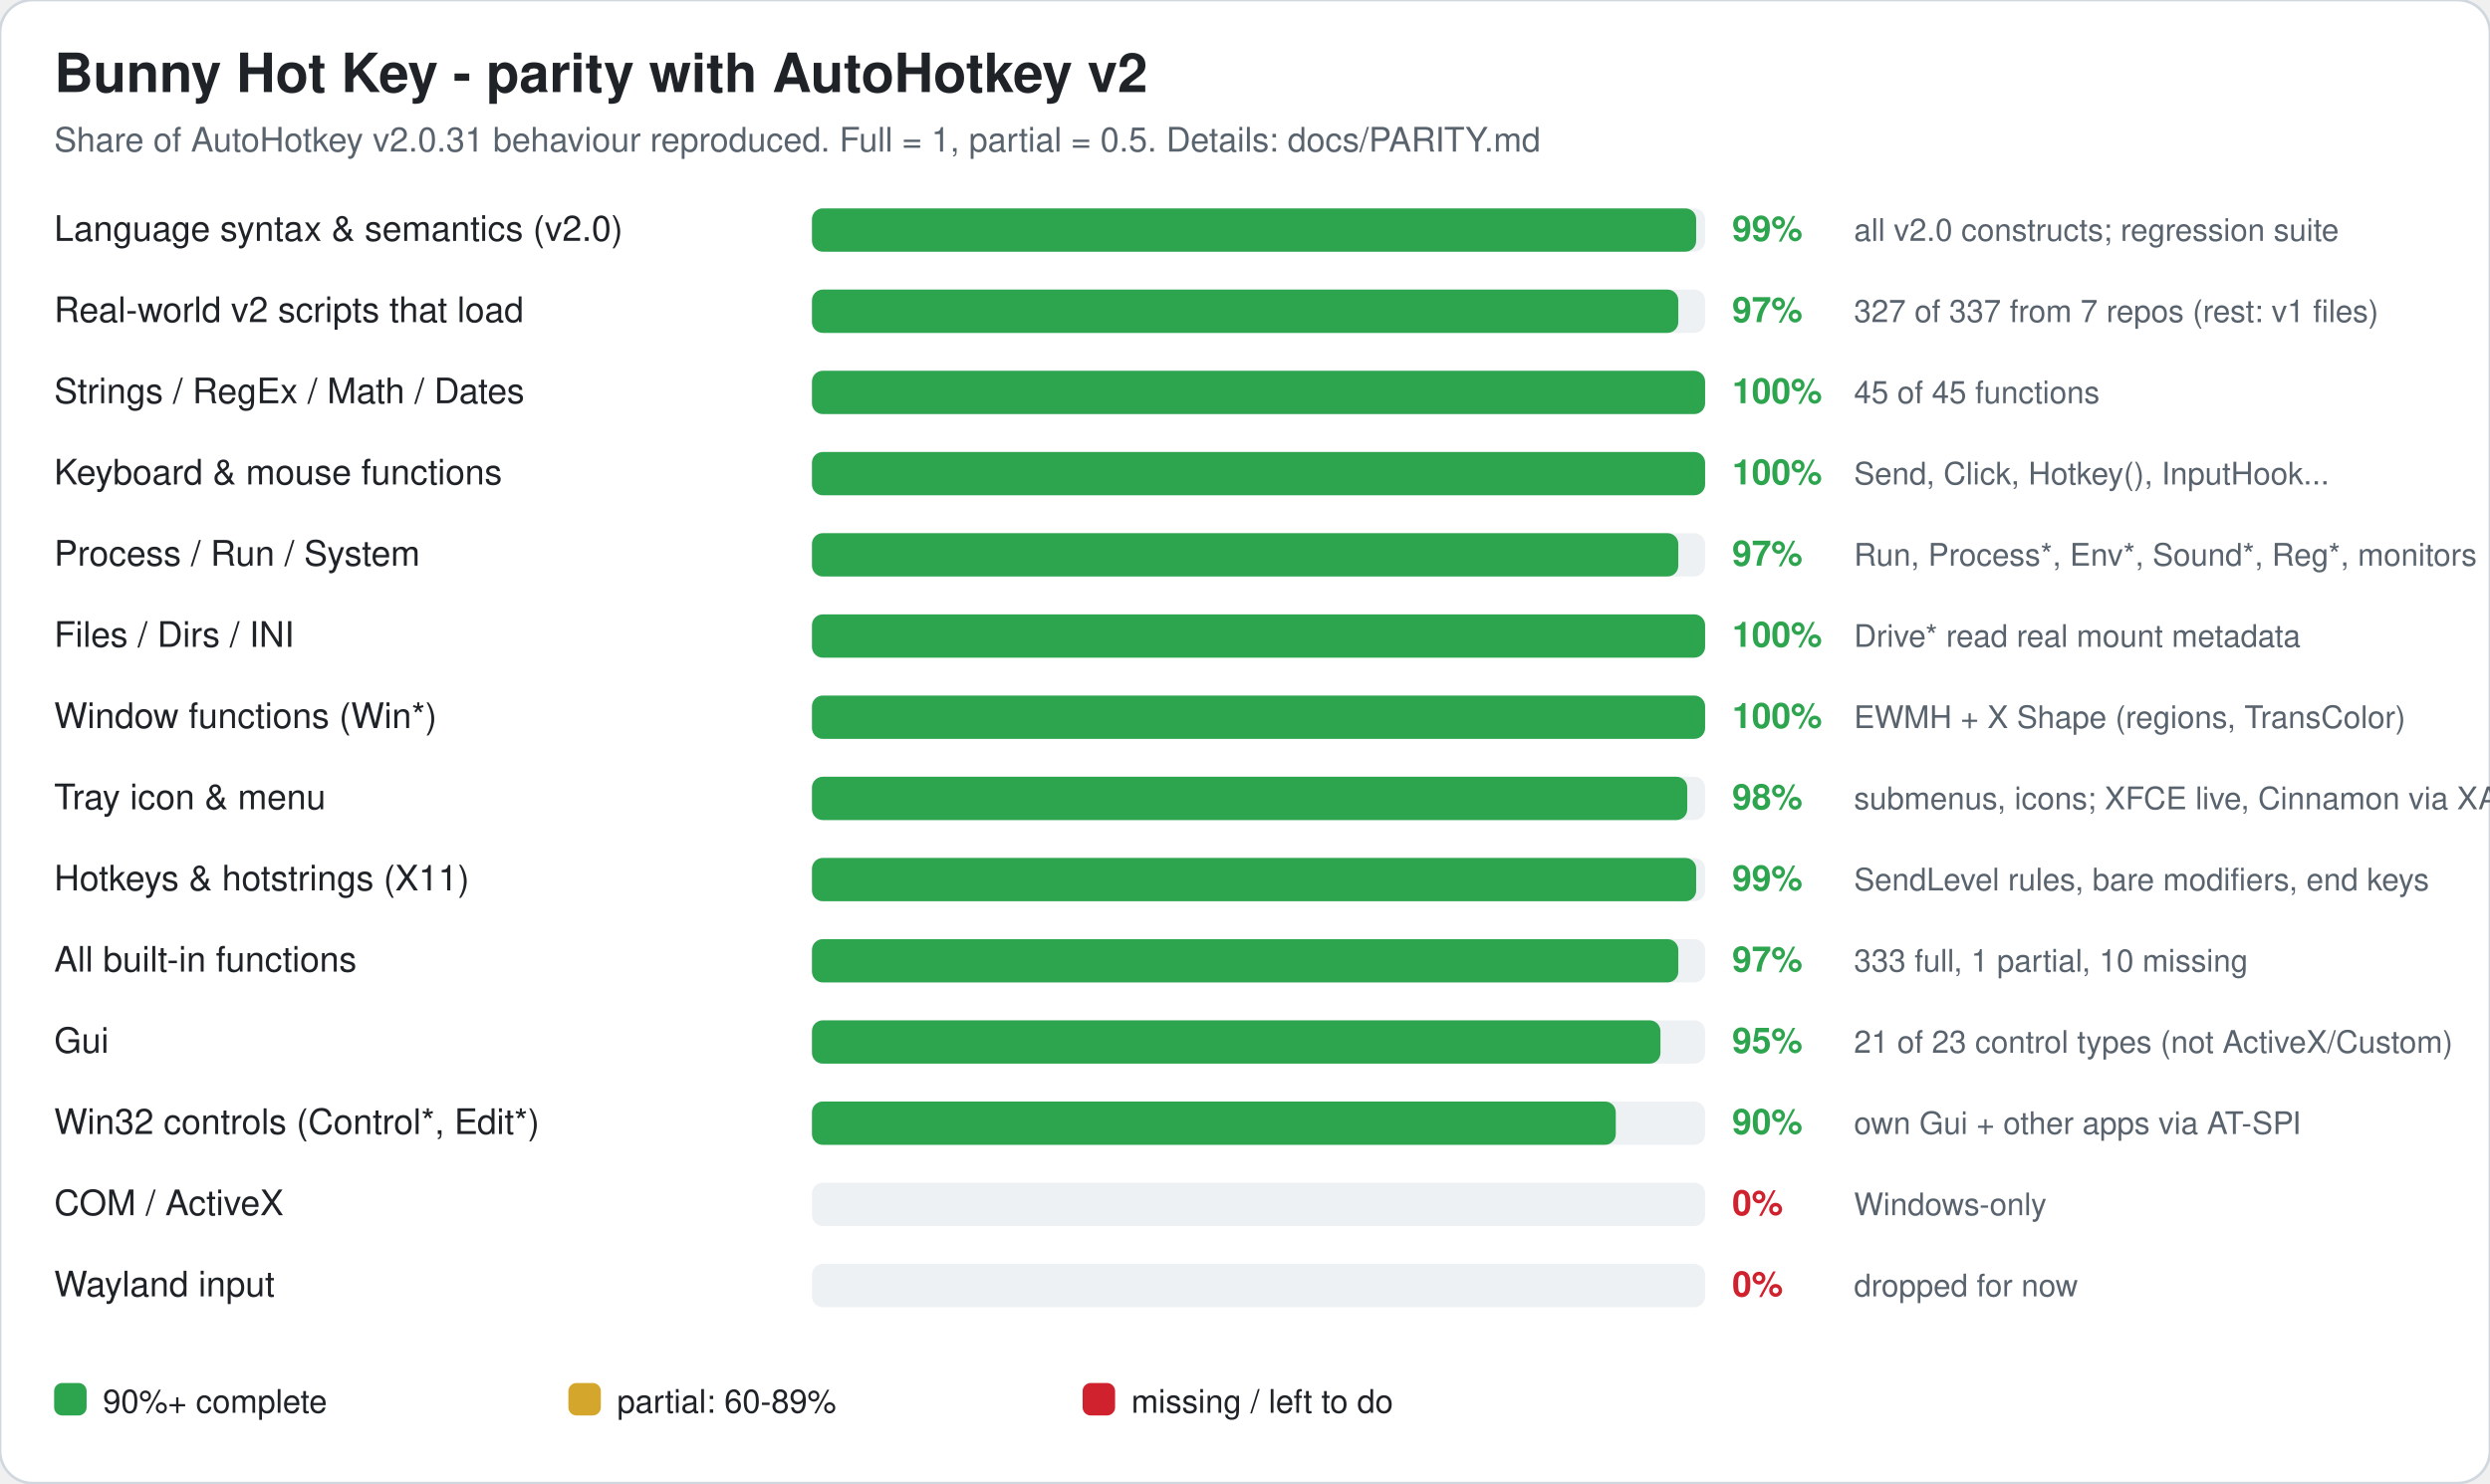
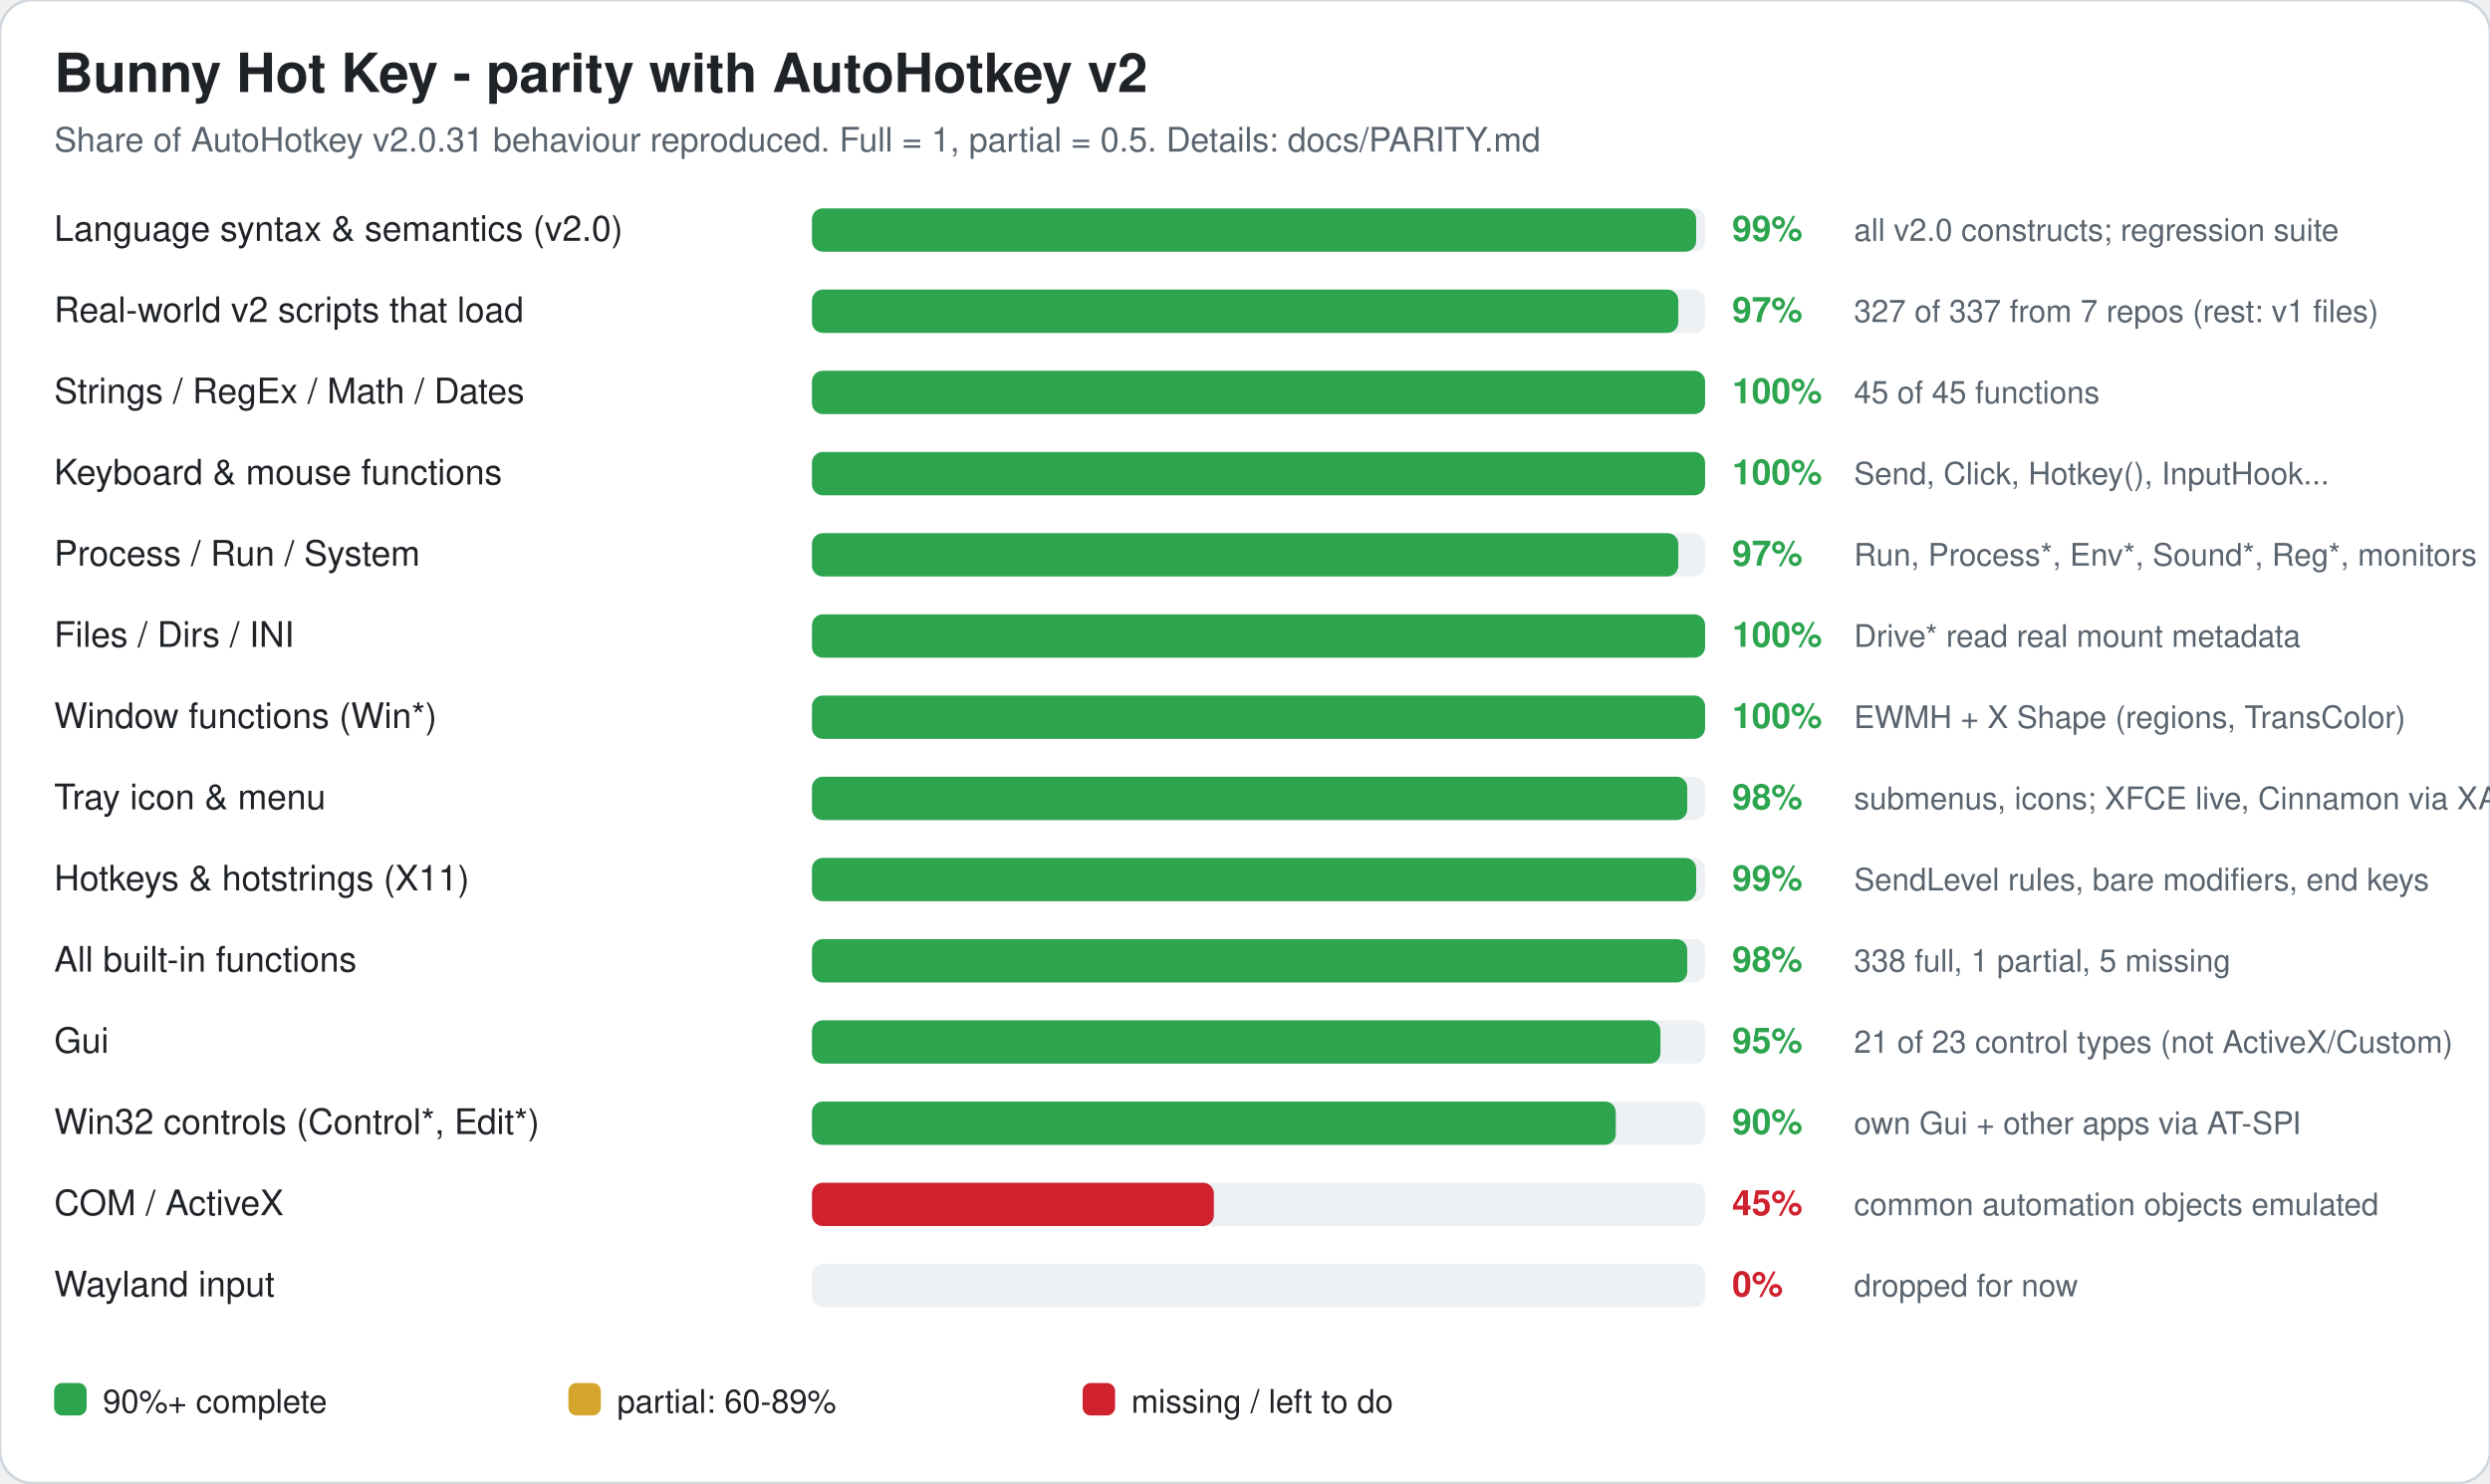
<svg xmlns="http://www.w3.org/2000/svg" width="920" height="548" viewBox="0 0 920 548" font-family="Segoe UI, Helvetica, Arial, sans-serif">
  <rect width="920" height="548" rx="12" fill="#ffffff" stroke="#d0d7de" />
  <text x="20" y="34" font-size="20" font-weight="700" fill="#1f2328">Bunny Hot Key - parity with AutoHotkey v2</text>
  <text x="20" y="56" font-size="12.5" fill="#59636e">Share of AutoHotkey v2.0.31 behaviour reproduced. Full = 1, partial = 0.5. Details: docs/PARITY.md</text>
  <text x="20" y="89" font-size="13" fill="#1f2328">Language syntax &amp; semantics (v2.0)</text>
  <rect x="300" y="77" width="330" height="16" rx="4" fill="#eef1f4" />
  <rect x="300" y="77" width="326.7" height="16" rx="4" fill="#2da44e" />
  <text x="640" y="89" font-size="13" font-weight="700" fill="#2da44e">99%</text>
  <text x="685" y="89" font-size="11.5" fill="#59636e">all v2.0 constructs; regression suite</text>
  <text x="20" y="119" font-size="13" fill="#1f2328">Real-world v2 scripts that load</text>
  <rect x="300" y="107" width="330" height="16" rx="4" fill="#eef1f4" />
  <rect x="300" y="107" width="320.1" height="16" rx="4" fill="#2da44e" />
  <text x="640" y="119" font-size="13" font-weight="700" fill="#2da44e">97%</text>
  <text x="685" y="119" font-size="11.5" fill="#59636e">327 of 337 from 7 repos (rest: v1 files)</text>
  <text x="20" y="149" font-size="13" fill="#1f2328">Strings / RegEx / Math / Dates</text>
  <rect x="300" y="137" width="330" height="16" rx="4" fill="#eef1f4" />
  <rect x="300" y="137" width="330.0" height="16" rx="4" fill="#2da44e" />
  <text x="640" y="149" font-size="13" font-weight="700" fill="#2da44e">100%</text>
  <text x="685" y="149" font-size="11.5" fill="#59636e">45 of 45 functions</text>
  <text x="20" y="179" font-size="13" fill="#1f2328">Keyboard &amp; mouse functions</text>
  <rect x="300" y="167" width="330" height="16" rx="4" fill="#eef1f4" />
  <rect x="300" y="167" width="330.0" height="16" rx="4" fill="#2da44e" />
  <text x="640" y="179" font-size="13" font-weight="700" fill="#2da44e">100%</text>
  <text x="685" y="179" font-size="11.5" fill="#59636e">Send, Click, Hotkey(), InputHook...</text>
  <text x="20" y="209" font-size="13" fill="#1f2328">Process / Run / System</text>
  <rect x="300" y="197" width="330" height="16" rx="4" fill="#eef1f4" />
  <rect x="300" y="197" width="320.1" height="16" rx="4" fill="#2da44e" />
  <text x="640" y="209" font-size="13" font-weight="700" fill="#2da44e">97%</text>
  <text x="685" y="209" font-size="11.5" fill="#59636e">Run, Process*, Env*, Sound*, Reg*, monitors</text>
  <text x="20" y="239" font-size="13" fill="#1f2328">Files / Dirs / INI</text>
  <rect x="300" y="227" width="330" height="16" rx="4" fill="#eef1f4" />
  <rect x="300" y="227" width="330.0" height="16" rx="4" fill="#2da44e" />
  <text x="640" y="239" font-size="13" font-weight="700" fill="#2da44e">100%</text>
  <text x="685" y="239" font-size="11.5" fill="#59636e">Drive* read real mount metadata</text>
  <text x="20" y="269" font-size="13" fill="#1f2328">Window functions (Win*)</text>
  <rect x="300" y="257" width="330" height="16" rx="4" fill="#eef1f4" />
  <rect x="300" y="257" width="330.0" height="16" rx="4" fill="#2da44e" />
  <text x="640" y="269" font-size="13" font-weight="700" fill="#2da44e">100%</text>
  <text x="685" y="269" font-size="11.5" fill="#59636e">EWMH + X Shape (regions, TransColor)</text>
  <text x="20" y="299" font-size="13" fill="#1f2328">Tray icon &amp; menu</text>
  <rect x="300" y="287" width="330" height="16" rx="4" fill="#eef1f4" />
  <rect x="300" y="287" width="323.4" height="16" rx="4" fill="#2da44e" />
  <text x="640" y="299" font-size="13" font-weight="700" fill="#2da44e">98%</text>
  <text x="685" y="299" font-size="11.5" fill="#59636e">submenus, icons; XFCE live, Cinnamon via XApp</text>
  <text x="20" y="329" font-size="13" fill="#1f2328">Hotkeys &amp; hotstrings (X11)</text>
  <rect x="300" y="317" width="330" height="16" rx="4" fill="#eef1f4" />
  <rect x="300" y="317" width="326.7" height="16" rx="4" fill="#2da44e" />
  <text x="640" y="329" font-size="13" font-weight="700" fill="#2da44e">99%</text>
  <text x="685" y="329" font-size="11.5" fill="#59636e">SendLevel rules, bare modifiers, end keys</text>
  <text x="20" y="359" font-size="13" fill="#1f2328">All built-in functions</text>
  <rect x="300" y="347" width="330" height="16" rx="4" fill="#eef1f4" />
-   <rect x="300" y="347" width="320.1" height="16" rx="4" fill="#2da44e" />
-   <text x="640" y="359" font-size="13" font-weight="700" fill="#2da44e">97%</text>
-   <text x="685" y="359" font-size="11.5" fill="#59636e">333 full, 1 partial, 10 missing</text>
+   <rect x="300" y="347" width="323.4" height="16" rx="4" fill="#2da44e" />
+   <text x="640" y="359" font-size="13" font-weight="700" fill="#2da44e">98%</text>
+   <text x="685" y="359" font-size="11.5" fill="#59636e">338 full, 1 partial, 5 missing</text>
  <text x="20" y="389" font-size="13" fill="#1f2328">Gui</text>
  <rect x="300" y="377" width="330" height="16" rx="4" fill="#eef1f4" />
  <rect x="300" y="377" width="313.5" height="16" rx="4" fill="#2da44e" />
  <text x="640" y="389" font-size="13" font-weight="700" fill="#2da44e">95%</text>
  <text x="685" y="389" font-size="11.5" fill="#59636e">21 of 23 control types (not ActiveX/Custom)</text>
  <text x="20" y="419" font-size="13" fill="#1f2328">Win32 controls (Control*, Edit*)</text>
  <rect x="300" y="407" width="330" height="16" rx="4" fill="#eef1f4" />
  <rect x="300" y="407" width="297.0" height="16" rx="4" fill="#2da44e" />
  <text x="640" y="419" font-size="13" font-weight="700" fill="#2da44e">90%</text>
  <text x="685" y="419" font-size="11.5" fill="#59636e">own Gui + other apps via AT-SPI</text>
  <text x="20" y="449" font-size="13" fill="#1f2328">COM / ActiveX</text>
  <rect x="300" y="437" width="330" height="16" rx="4" fill="#eef1f4" />
-   <text x="640" y="449" font-size="13" font-weight="700" fill="#cf222e">0%</text>
-   <text x="685" y="449" font-size="11.5" fill="#59636e">Windows-only</text>
+   <rect x="300" y="437" width="148.5" height="16" rx="4" fill="#cf222e" />
+   <text x="640" y="449" font-size="13" font-weight="700" fill="#cf222e">45%</text>
+   <text x="685" y="449" font-size="11.5" fill="#59636e">common automation objects emulated</text>
  <text x="20" y="479" font-size="13" fill="#1f2328">Wayland input</text>
  <rect x="300" y="467" width="330" height="16" rx="4" fill="#eef1f4" />
  <text x="640" y="479" font-size="13" font-weight="700" fill="#cf222e">0%</text>
  <text x="685" y="479" font-size="11.5" fill="#59636e">dropped for now</text>
  <rect x="20" y="511" width="12" height="12" rx="3" fill="#2da44e" />
  <text x="38" y="522" font-size="12" fill="#1f2328">90%+ complete</text>
  <rect x="210" y="511" width="12" height="12" rx="3" fill="#d4a72c" />
  <text x="228" y="522" font-size="12" fill="#1f2328">partial: 60-89%</text>
  <rect x="400" y="511" width="12" height="12" rx="3" fill="#cf222e" />
  <text x="418" y="522" font-size="12" fill="#1f2328">missing / left to do</text>
</svg>
